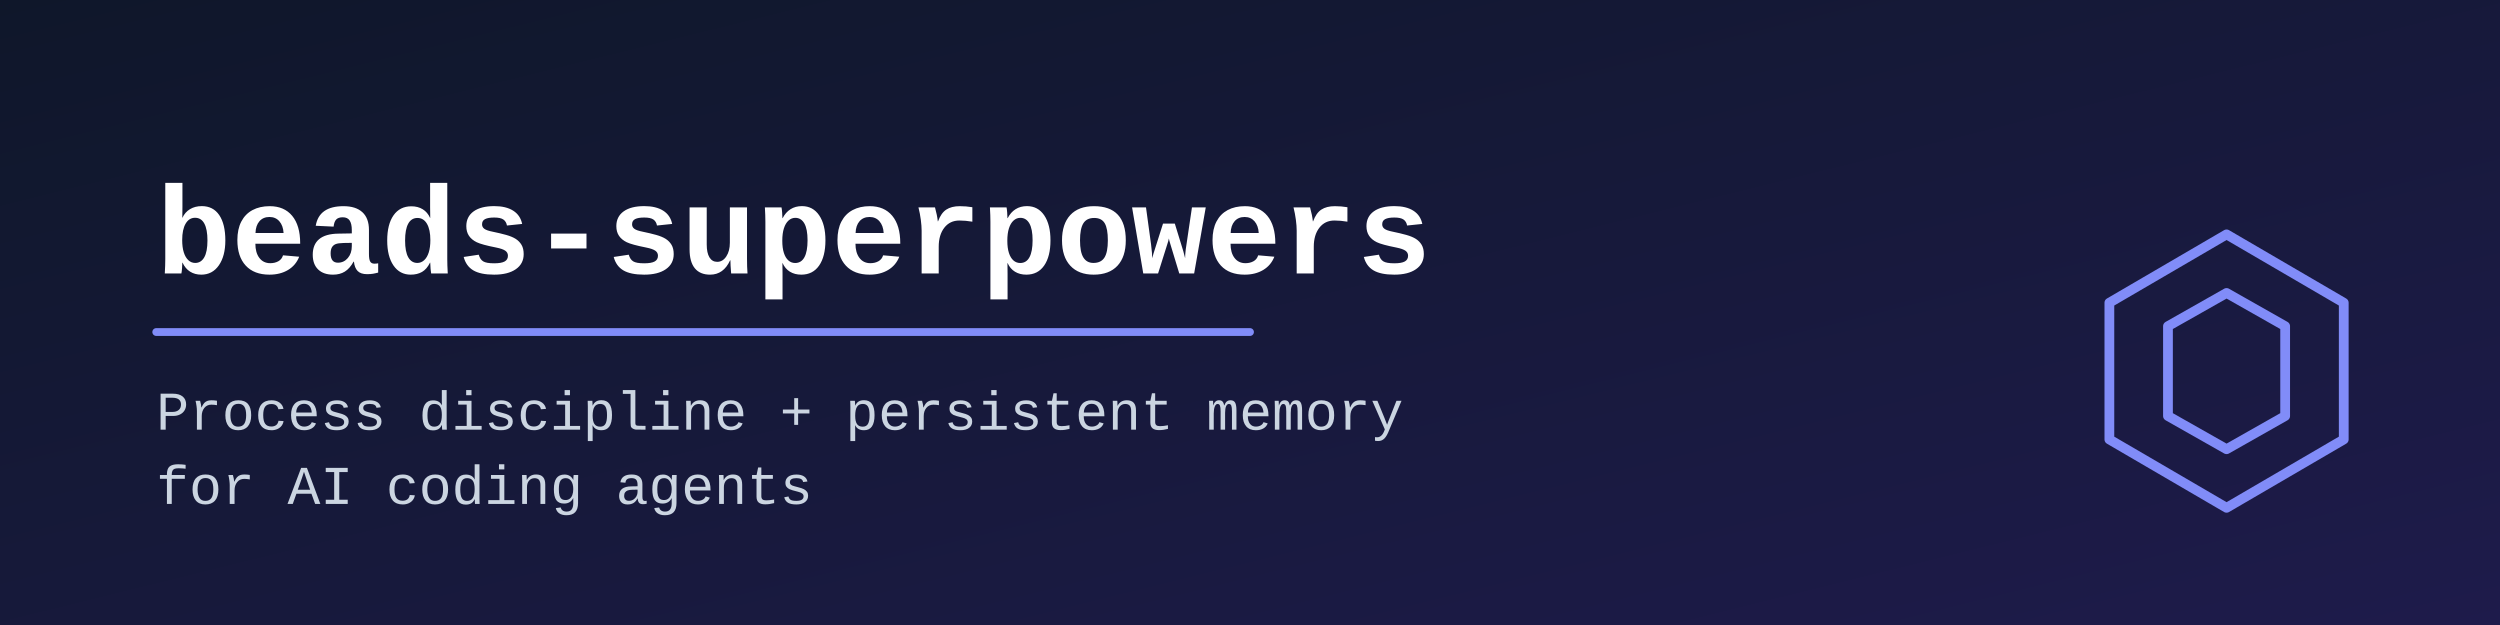
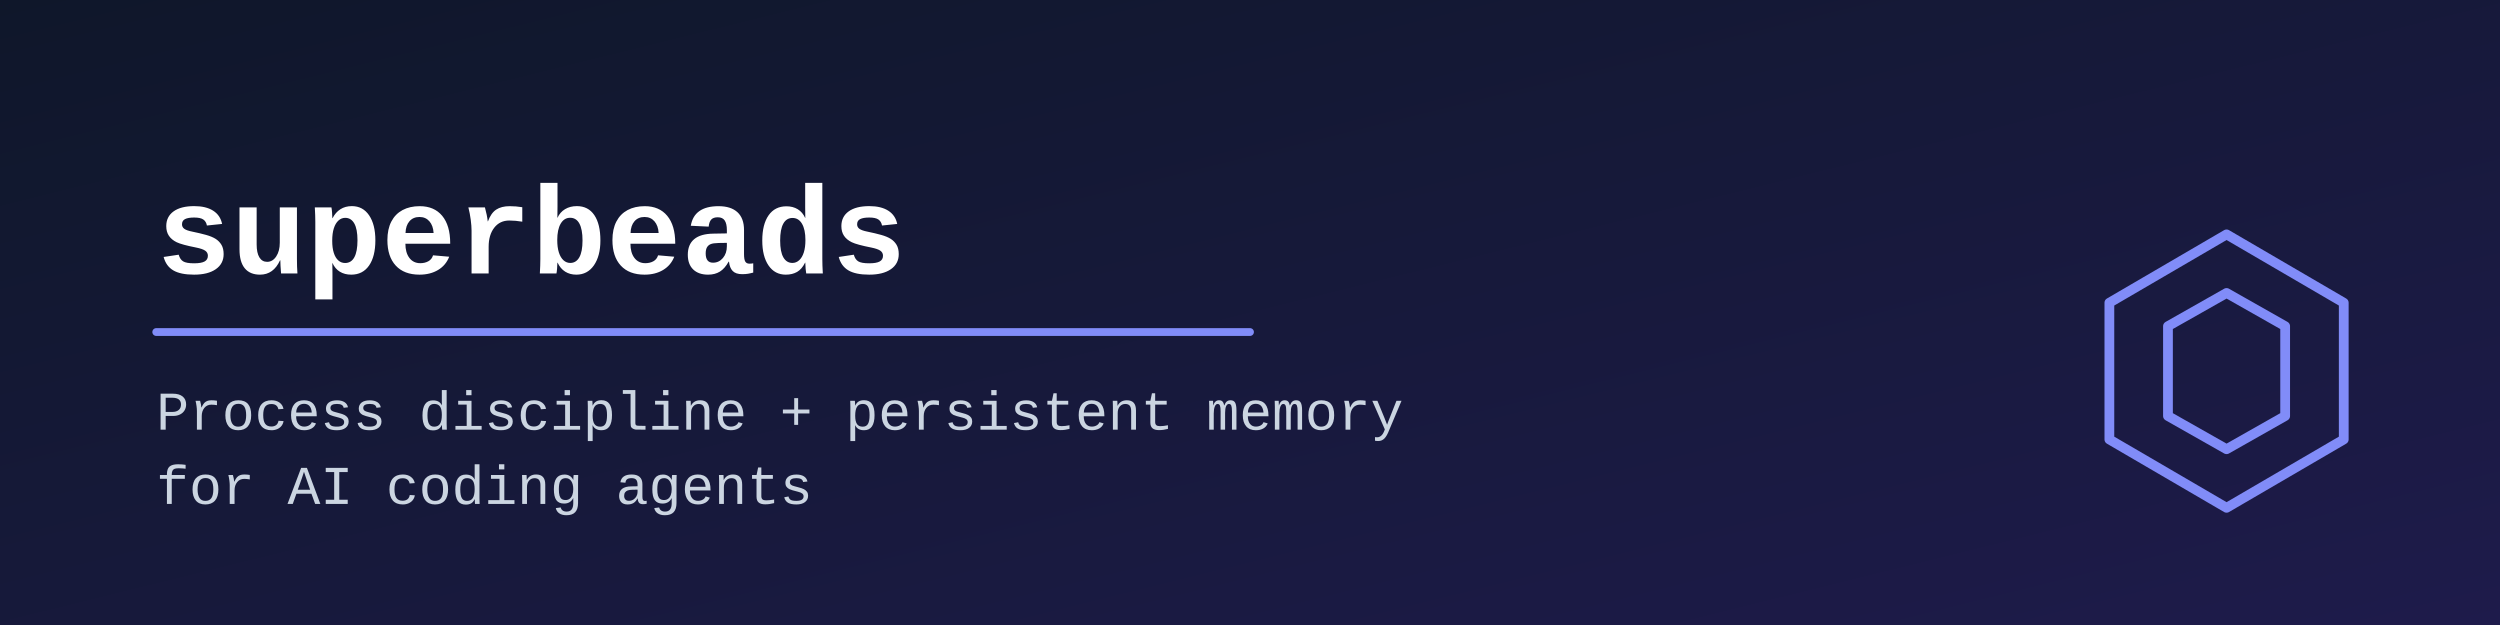
- <svg xmlns="http://www.w3.org/2000/svg" viewBox="0 0 1280 320" role="img" aria-label="beads-superpowers — Process discipline and persistent memory for AI coding agents">
+ <svg xmlns="http://www.w3.org/2000/svg" viewBox="0 0 1280 320" role="img" aria-label="superbeads — Process discipline and persistent memory for AI coding agents">
  <defs>
    <linearGradient id="bg" x1="0%" y1="0%" x2="100%" y2="100%">
      <stop offset="0%" stop-color="#0f172a" />
      <stop offset="100%" stop-color="#1e1b4b" />
    </linearGradient>
    <style>
      .title  { font-family: "JetBrains Mono", "SFMono-Regular", Consolas, "Liberation Mono", Menlo, monospace; font-weight: 700; fill: #ffffff; }
      .rule   { stroke: #818cf8; stroke-width: 4; stroke-linecap: round; }
      .tagline{ font-family: "JetBrains Mono", "SFMono-Regular", Consolas, "Liberation Mono", Menlo, monospace; font-weight: 400; fill: #cbd5e1; }
      .accent { fill: none; stroke: #818cf8; stroke-width: 5; stroke-linejoin: round; }
    </style>
  </defs>
  <rect width="1280" height="320" fill="url(#bg)" />
-   <text x="80" y="140" class="title" font-size="64">beads-superpowers</text>
+   <text x="80" y="140" class="title" font-size="64">superbeads</text>
  <line x1="80" y1="170" x2="640" y2="170" class="rule" />
  <text x="80" y="220" class="tagline" font-size="28">Process discipline + persistent memory</text>
  <text x="80" y="258" class="tagline" font-size="28">for AI coding agents</text>
  <g transform="translate(1080,120)">
    <polygon class="accent" points="60,0 120,35 120,105 60,140 0,105 0,35" />
    <polygon class="accent" points="60,30 90,47 90,93 60,110 30,93 30,47" />
  </g>
</svg>
